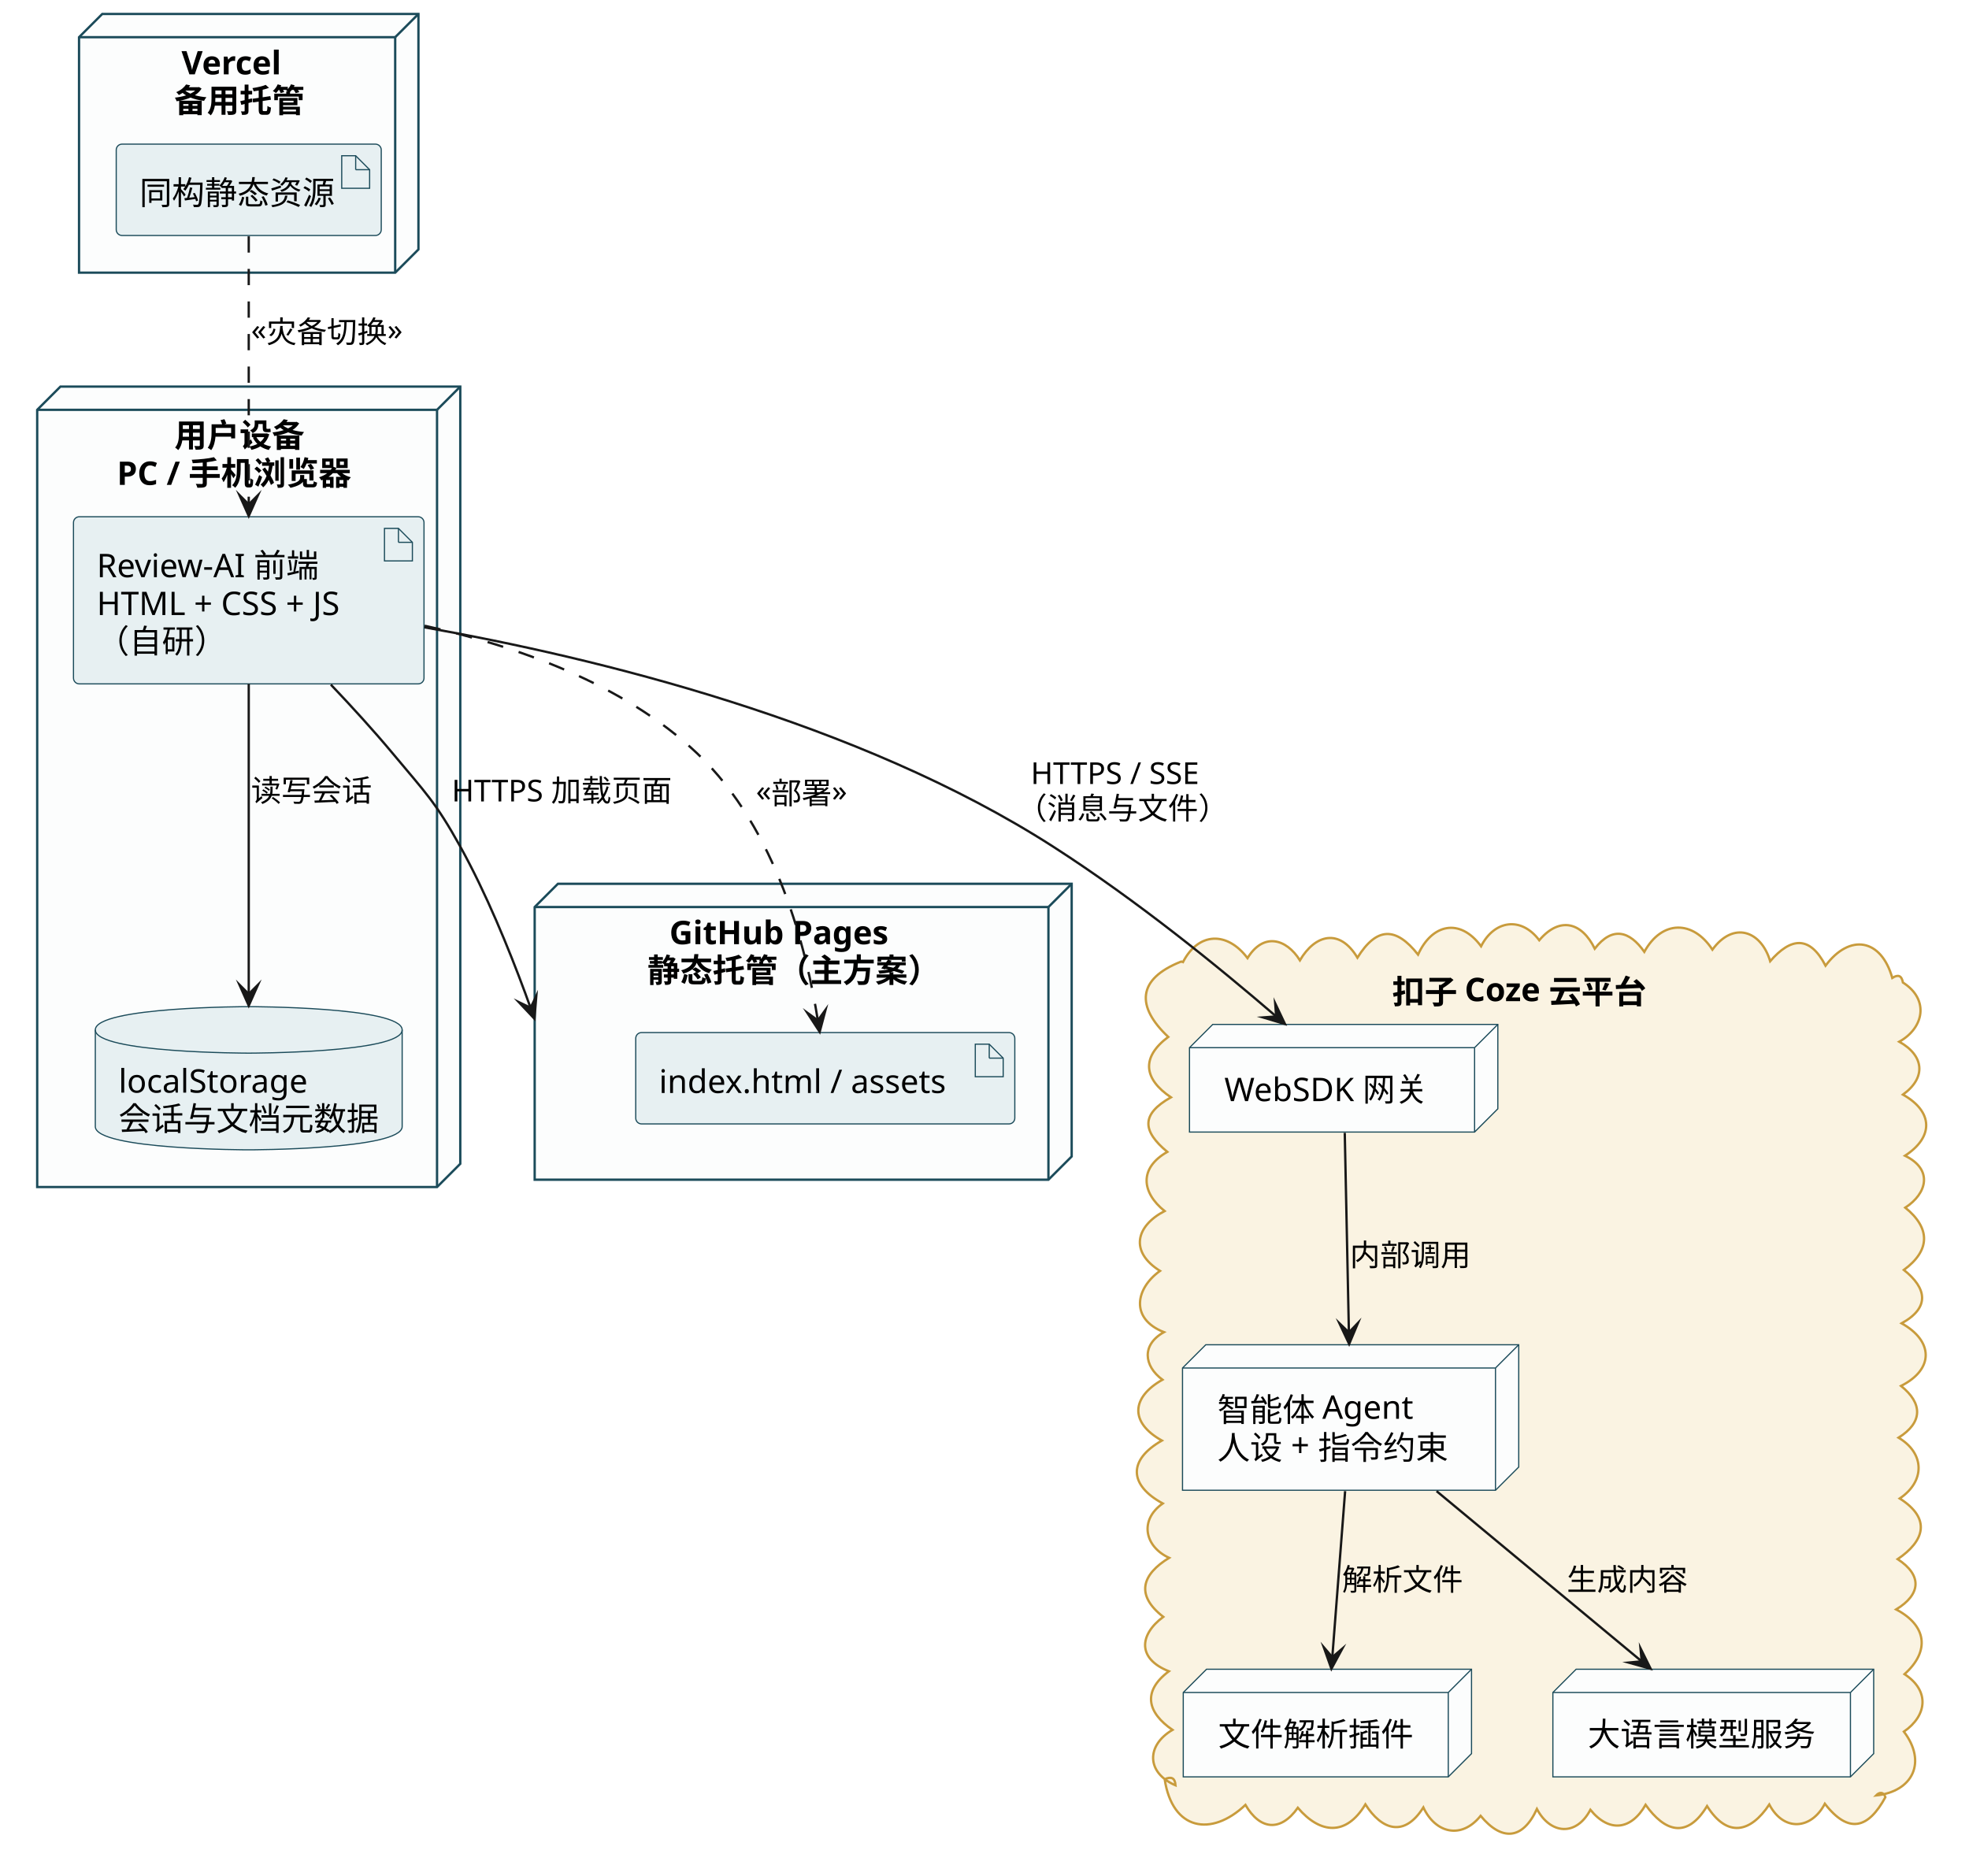
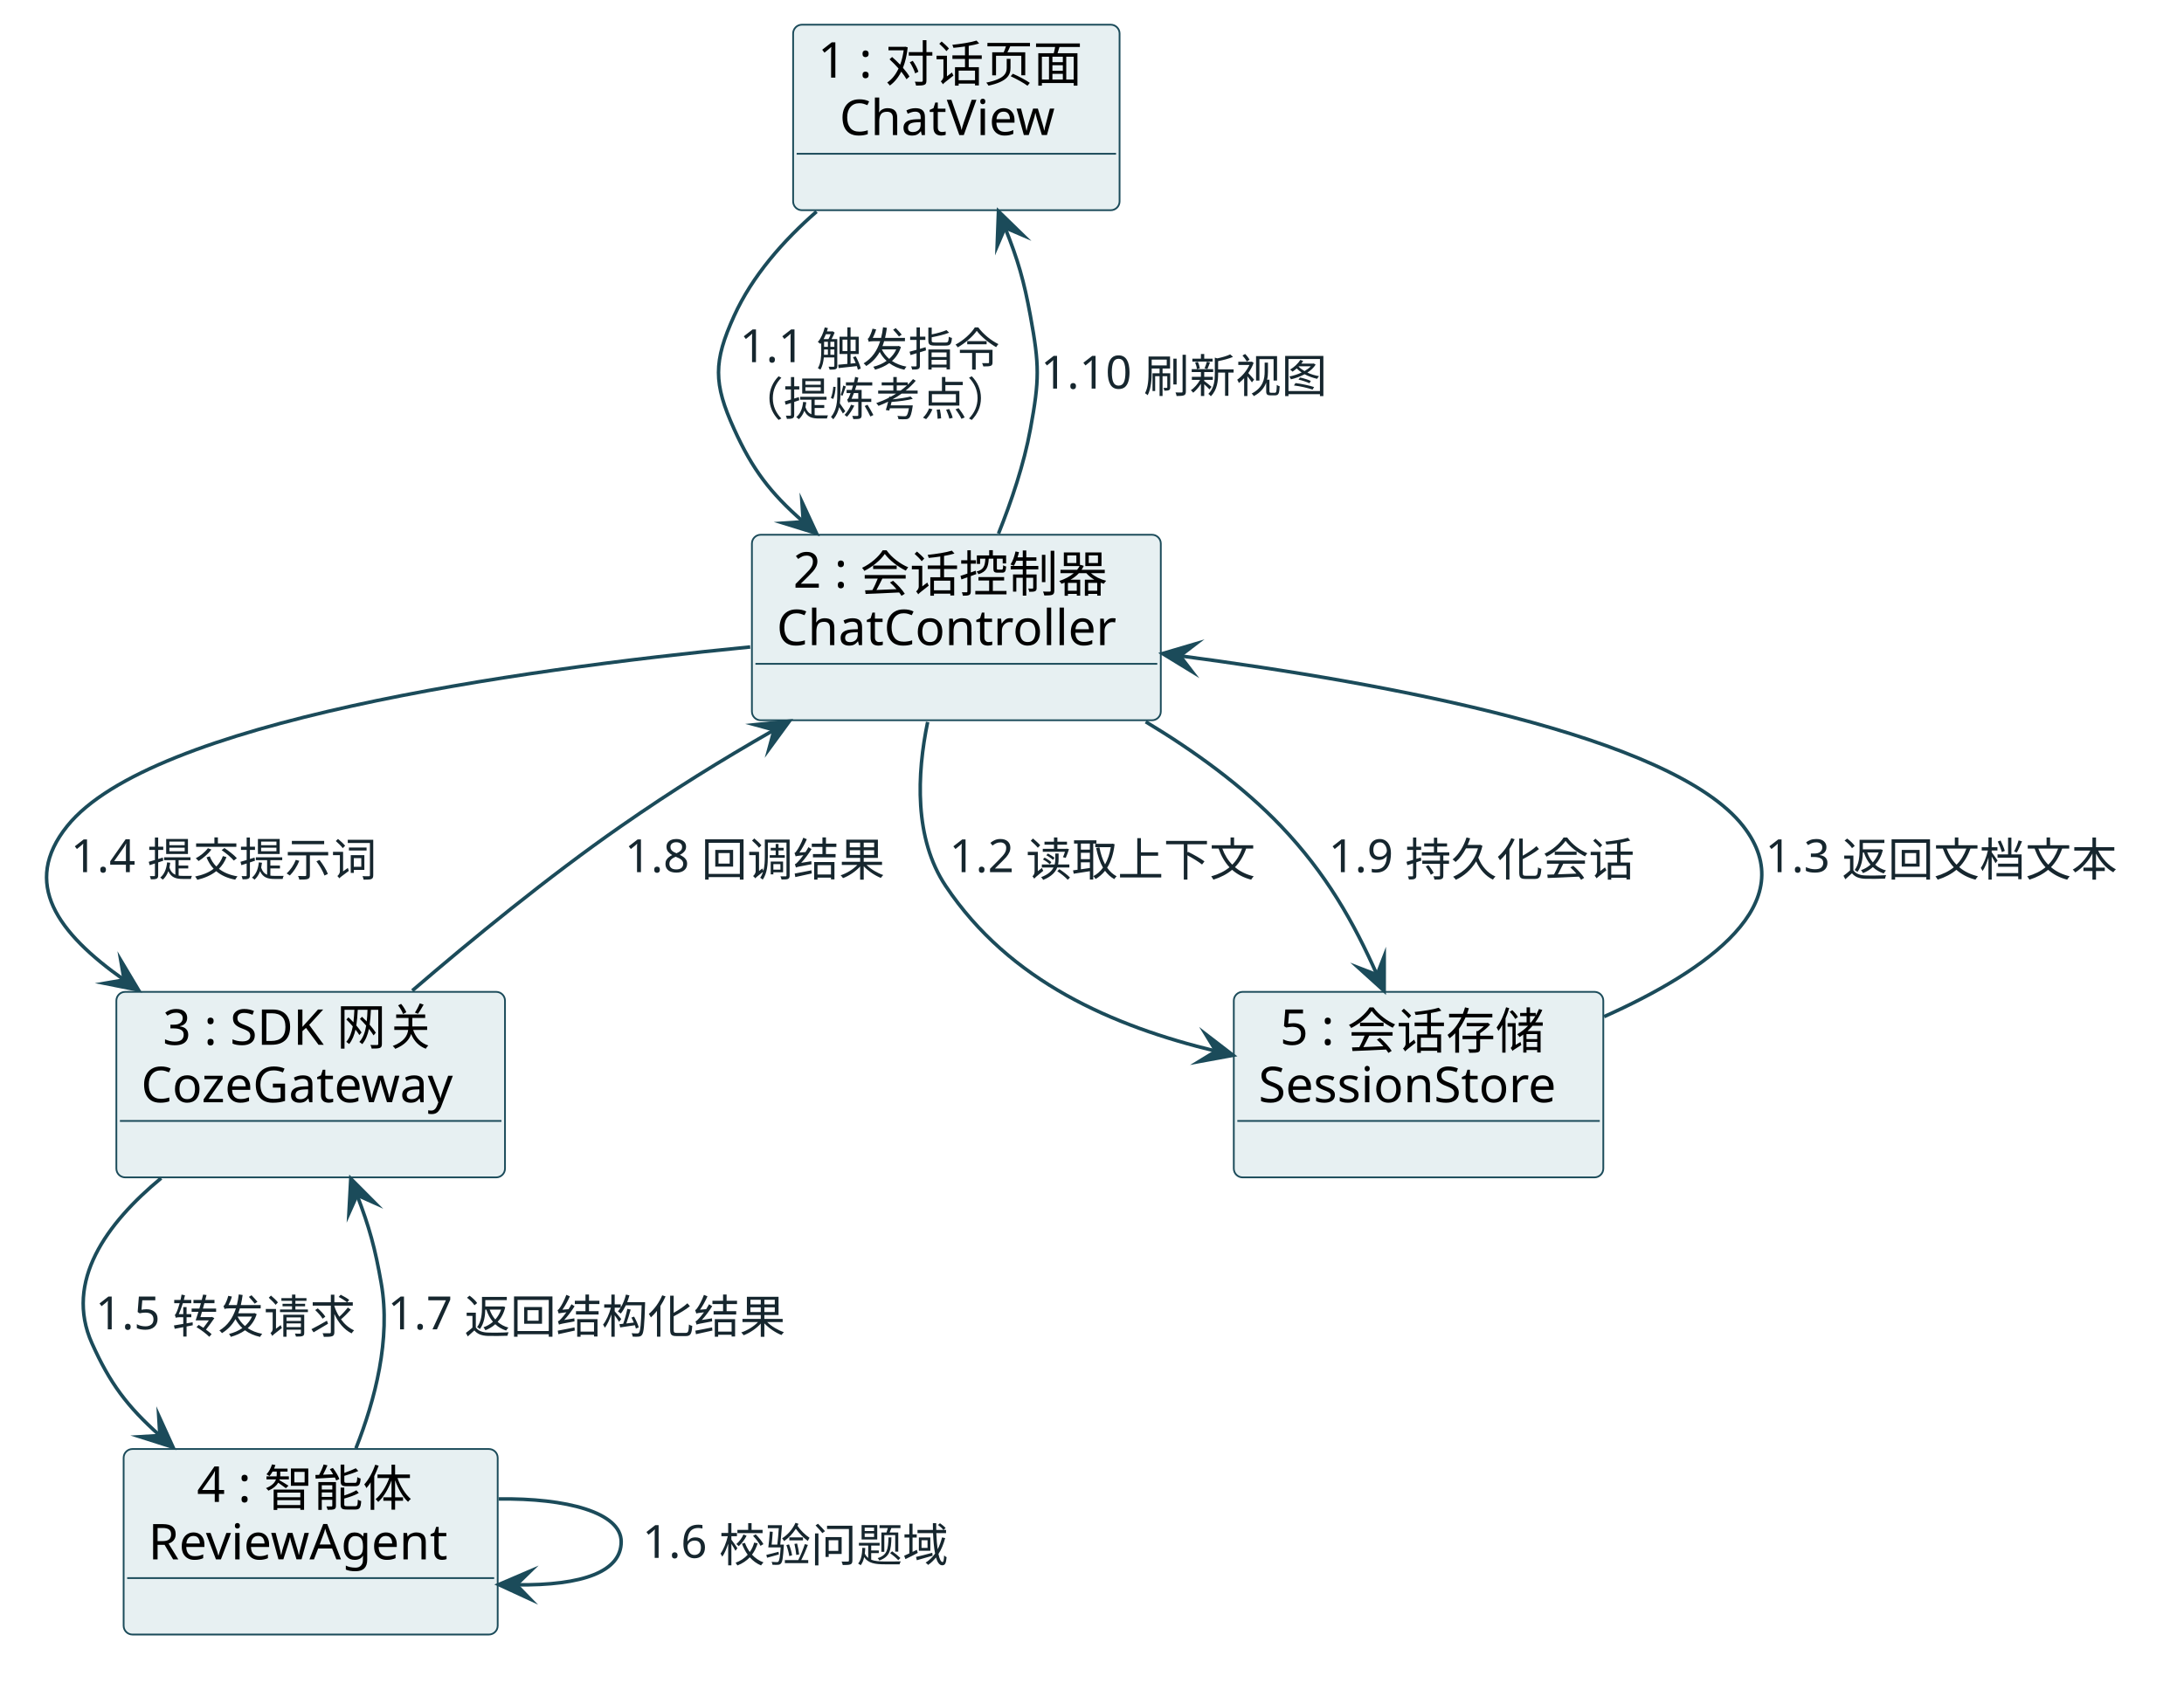
- <svg xmlns="http://www.w3.org/2000/svg" version="1.1" data-diagram-type="DESCRIPTION" style="width:847px;height:807px;background:#FFFFFF;" width="847px" height="807px" viewBox="0 0 847 807" zoomAndPan="magnify" preserveAspectRatio="none" contentStyleType="text/css">
+ <svg xmlns="http://www.w3.org/2000/svg" version="1.1" data-diagram-type="CLASS" style="width:619px;height:477px;background:#FFFFFF;" width="619px" height="477px" viewBox="0 0 619 477" zoomAndPan="magnify" preserveAspectRatio="none" contentStyleType="text/css">
  <defs />
  <g font-family="sans-serif" lengthAdjust="spacing">
-     <g class="cluster" data-qualified-name="DEV" id="ent0001" data-source-line="20">
-       <polygon points="16,176.3,26,166.3,198,166.3,198,500.64,188,510.64,16,510.64,16,176.3" fill="#FCFDFD" style="stroke:#1B4B5A;stroke-width:1;stroke-linejoin:miter;stroke-miterlimit:10;" />
-       <line x1="188" y1="176.3" x2="198" y2="166.3" style="stroke:#1B4B5A;stroke-width:1;" />
-       <line x1="16" y1="176.3" x2="188" y2="176.3" style="stroke:#1B4B5A;stroke-width:1;" />
-       <line x1="188" y1="176.3" x2="188" y2="510.64" style="stroke:#1B4B5A;stroke-width:1;" />
-       <text x="75" y="192.295" fill="#000" font-size="14" textLength="56" font-weight="700" font-family="'Microsoft YaHei'">用户设备</text>
-       <text x="50.302" y="208.592" fill="#000" font-size="14" textLength="105.396" font-weight="700" font-family="'Microsoft YaHei'">PC / 手机浏览器</text>
+     <g class="entity" data-qualified-name="UI" id="ent0001" data-source-line="13">
+       <rect x="224.79" y="7" width="92.524" height="52.594" fill="#E7F0F2" style="stroke:#1B4B5A;stroke-width:0.5;" rx="2.5" ry="2.5" />
+       <text x="231.79" y="21.995" fill="#000" font-size="14" textLength="78.524" font-family="'Microsoft YaHei'">1 : 对话页面</text>
+       <text x="237.929" y="38.292" fill="#000" font-size="14" textLength="66.247" font-family="'Microsoft YaHei'">ChatView</text>
+       <line x1="225.79" y1="43.594" x2="316.314" y2="43.594" style="stroke:#1B4B5A;stroke-width:0.5;" />
    </g>
-     <g class="cluster" data-qualified-name="GH" id="ent0004" data-source-line="25">
-       <polygon points="230,390.19,240,380.19,461,380.19,461,497.49,451,507.49,230,507.49,230,390.19" fill="#FCFDFD" style="stroke:#1B4B5A;stroke-width:1;stroke-linejoin:miter;stroke-miterlimit:10;" />
-       <line x1="451" y1="390.19" x2="461" y2="380.19" style="stroke:#1B4B5A;stroke-width:1;" />
-       <line x1="230" y1="390.19" x2="451" y2="390.19" style="stroke:#1B4B5A;stroke-width:1;" />
-       <line x1="451" y1="390.19" x2="451" y2="507.49" style="stroke:#1B4B5A;stroke-width:1;" />
-       <text x="287.94" y="406.185" fill="#000" font-size="14" textLength="107.119" font-weight="700" font-family="'Microsoft YaHei'">GitHub Pages</text>
-       <text x="278.5" y="422.482" fill="#000" font-size="14" textLength="125.999" font-weight="700" font-family="'Microsoft YaHei'">静态托管（主方案）</text>
+     <g class="entity" data-qualified-name="C" id="ent0002" data-source-line="14">
+       <rect x="213.11" y="151.6" width="115.89" height="52.594" fill="#E7F0F2" style="stroke:#1B4B5A;stroke-width:0.5;" rx="2.5" ry="2.5" />
+       <text x="224.793" y="166.595" fill="#000" font-size="14" textLength="92.524" font-family="'Microsoft YaHei'">2 : 会话控制器</text>
+       <text x="220.11" y="182.892" fill="#000" font-size="14" textLength="101.89" font-family="'Microsoft YaHei'">ChatController</text>
+       <line x1="214.11" y1="188.194" x2="328" y2="188.194" style="stroke:#1B4B5A;stroke-width:0.5;" />
    </g>
-     <g class="cluster" data-qualified-name="VC" id="ent0006" data-source-line="29">
-       <polygon points="34,16,44,6,180,6,180,107.3,170,117.3,34,117.3,34,16" fill="#FCFDFD" style="stroke:#1B4B5A;stroke-width:1;stroke-linejoin:miter;stroke-miterlimit:10;" />
-       <line x1="170" y1="16" x2="180" y2="6" style="stroke:#1B4B5A;stroke-width:1;" />
-       <line x1="34" y1="16" x2="170" y2="16" style="stroke:#1B4B5A;stroke-width:1;" />
-       <line x1="170" y1="16" x2="170" y2="117.3" style="stroke:#1B4B5A;stroke-width:1;" />
-       <text x="78.086" y="31.995" fill="#000" font-size="14" textLength="49.827" font-weight="700" font-family="'Microsoft YaHei'">Vercel</text>
-       <text x="75" y="48.292" fill="#000" font-size="14" textLength="56" font-weight="700" font-family="'Microsoft YaHei'">备用托管</text>
+     <g class="entity" data-qualified-name="G" id="ent0003" data-source-line="15">
+       <rect x="32.98" y="281.19" width="110.147" height="52.594" fill="#E7F0F2" style="stroke:#1B4B5A;stroke-width:0.5;" rx="2.5" ry="2.5" />
+       <text x="46.143" y="296.185" fill="#000" font-size="14" textLength="83.822" font-family="'Microsoft YaHei'">3 : SDK 网关</text>
+       <text x="39.98" y="312.482" fill="#000" font-size="14" textLength="96.147" font-family="'Microsoft YaHei'">CozeGateway</text>
+       <line x1="33.98" y1="317.784" x2="142.127" y2="317.784" style="stroke:#1B4B5A;stroke-width:0.5;" />
    </g>
-     <g class="cluster" data-qualified-name="COZE" id="ent0008" data-source-line="33">
-       <path d="M508.665,414.296 C515.419,400.724 527.977,400.629 536.64,412.171 C543.415,401.082 553.257,403.669 559.181,413.105 C565.756,401.943 576.246,399.197 583.919,411.971 C592.201,398.711 600.438,398.546 610.003,410.651 C615.854,397.629 627.889,394.564 637.112,407.069 C642.739,395.942 654.279,394.02 662.138,404.481 C670.977,394.053 680.473,396.768 686.012,408.101 C693.555,398.382 700.995,400.43 707.335,409.468 C714.832,395.776 728.268,395.687 736.625,408.518 C745.634,396.147 757.572,400.33 761.471,413.491 C770.272,403.371 778.371,402.157 785.291,415.408 C795.742,401.436 809.229,403.797 814,420.69 C816.539,419.072 818.035,419.657 818.578,422.666 C830.045,429.946 827.628,442.212 817,448.122 C827.642,454.065 828.79,463.487 818.587,470.883 C831.545,478.148 831.984,489.047 819.473,497.171 C831.695,503.111 828.927,513.452 819.592,519.507 C830.546,528.393 830.364,537.924 818.982,546.301 C828.773,554.098 830.422,562.405 818.02,569.272 C831.585,576.808 832.158,588.931 817.766,596.203 C827.143,603.745 827.182,611.864 816.707,618.462 C828.161,625.343 828.044,637.313 817.204,644.617 C830.868,653.306 827.865,662.88 816.322,670.716 C827.09,677.771 826.21,685.947 815.665,692.356 C828.734,699.202 830.394,710.221 819.26,720.192 C830.224,727.348 829.004,737.997 818.988,744.922 C828.9,757.925 822.985,770.684 807,772.38 C808.44,770.849 810.299,770.757 811.035,773.111 C803.695,786.629 795.233,789.133 784.993,775.937 C779.146,787.122 767.261,788.016 761.094,776.269 C753.035,788.369 743.025,790.756 734.318,776.939 C725.644,791.278 716.027,787.862 707.882,776.398 C701.668,787.285 692.222,788.482 684.132,778.538 C678.028,790.116 666.916,789.091 661.137,778.205 C654.969,791.534 646.025,792.096 636.911,781.144 C628.602,791.447 617.449,788.591 612.28,777.524 C604.033,790.648 594.321,787.175 587.347,776.206 C579.059,790.02 567.837,788.893 558.285,777.673 C550.834,788.18 542.03,787.227 535.746,776.437 C521,790.353 504.319,787.372 501,765.38 C503.804,764.154 505.434,764.718 505.683,768.021 C493.108,762.65 492.982,750.859 504.365,744.164 C493.647,736.8 491.156,727.689 502.815,718.95 C489.276,713.6 489.91,703.358 500.409,695.538 C488.239,686.074 491.315,677.263 502.924,670.156 C492.475,665.378 489.897,653.964 500.187,646.76 C485.579,638.826 485.169,628.043 499.807,619.699 C485.818,611.907 486.678,601.065 500.056,593.533 C492,587.582 490.996,578.456 500.702,573.066 C485.919,567.259 488.549,554.159 499,546.722 C485.734,538.395 488.728,527.349 500.97,520.973 C491.025,512.967 489.896,502.501 502.143,495.518 C491.425,486.6 490.639,479.393 503.696,472.048 C492.072,464.197 490.693,454.956 502.541,446.061 C488.698,433.035 489.077,421.19 508,413.69 C508.517,413.539 508.735,413.804 508.665,414.296" style="stroke:#C89B3C;stroke-width:1;" fill="#FAF3E2" />
-       <text x="598.858" y="431.685" fill="#000" font-size="14" textLength="117.284" font-weight="700" font-family="'Microsoft YaHei'">扣子 Coze 云平台</text>
+     <g class="entity" data-qualified-name="A" id="ent0004" data-source-line="16">
+       <rect x="35.04" y="410.79" width="106.019" height="52.594" fill="#E7F0F2" style="stroke:#1B4B5A;stroke-width:0.5;" rx="2.5" ry="2.5" />
+       <text x="55.787" y="425.785" fill="#000" font-size="14" textLength="64.524" font-family="'Microsoft YaHei'">4 : 智能体</text>
+       <text x="42.04" y="442.082" fill="#000" font-size="14" textLength="92.019" font-family="'Microsoft YaHei'">ReviewAgent</text>
+       <line x1="36.04" y1="447.384" x2="140.059" y2="447.384" style="stroke:#1B4B5A;stroke-width:0.5;" />
    </g>
-     <g class="entity" data-qualified-name="DEV.FE" id="ent0002" data-source-line="21">
-       <rect x="31.61" y="222.3" width="150.784" height="71.891" fill="#E7F0F2" style="stroke:#1B4B5A;stroke-width:0.5;" rx="2.5" ry="2.5" />
-       <polygon points="165.394,227.3,165.394,241.3,177.394,241.3,177.394,233.3,171.394,227.3,165.394,227.3" fill="#E7F0F2" style="stroke:#1B4B5A;stroke-width:0.5;stroke-linejoin:miter;stroke-miterlimit:10;" />
-       <line x1="171.394" y1="227.3" x2="171.394" y2="233.3" style="stroke:#1B4B5A;stroke-width:0.5;" />
-       <line x1="177.394" y1="233.3" x2="171.394" y2="233.3" style="stroke:#1B4B5A;stroke-width:0.5;" />
-       <text x="41.61" y="248.295" fill="#000" font-size="14" textLength="101.787" font-family="'Microsoft YaHei'">Review-AI 前端</text>
-       <text x="41.61" y="264.592" fill="#000" font-size="14" textLength="120.784" font-family="'Microsoft YaHei'">HTML + CSS + JS</text>
-       <text x="41.61" y="280.889" fill="#000" font-size="14" textLength="56" font-family="'Microsoft YaHei'">（自研）</text>
+     <g class="entity" data-qualified-name="S" id="ent0005" data-source-line="17">
+       <rect x="349.69" y="281.19" width="104.727" height="52.594" fill="#E7F0F2" style="stroke:#1B4B5A;stroke-width:0.5;" rx="2.5" ry="2.5" />
+       <text x="362.791" y="296.185" fill="#000" font-size="14" textLength="78.524" font-family="'Microsoft YaHei'">5 : 会话存储</text>
+       <text x="356.69" y="312.482" fill="#000" font-size="14" textLength="90.727" font-family="'Microsoft YaHei'">SessionStore</text>
+       <line x1="350.69" y1="317.784" x2="453.417" y2="317.784" style="stroke:#1B4B5A;stroke-width:0.5;" />
    </g>
-     <g class="entity" data-qualified-name="DEV.LS" id="ent0003" data-source-line="22">
-       <path d="M41,443.04 C41,433.04 107,433.04 107,433.04 C107,433.04 173,433.04 173,443.04 L173,484.634 C173,494.634 107,494.634 107,494.634 C107,494.634 41,494.634 41,484.634 L41,443.04" style="stroke:#1B4B5A;stroke-width:0.5;" fill="#E7F0F2" />
-       <path d="M41,443.04 C41,453.04 107,453.04 107,453.04 C107,453.04 173,453.04 173,443.04" style="stroke:#1B4B5A;stroke-width:0.5;" fill="none" />
-       <text x="51" y="470.035" fill="#000" font-size="14" textLength="87.397" font-family="'Microsoft YaHei'">localStorage</text>
-       <text x="51" y="486.332" fill="#000" font-size="14" textLength="112" font-family="'Microsoft YaHei'">会话与文档元数据</text>
+     <g class="link" data-entity-1="ent0001" data-entity-2="ent0002" id="lnk6" data-source-line="19" data-link-type="dependency">
+       <path d="M231.43,59.99 C222.02,68.22 213.21,78.2 208.05,89.6 C202.18,102.55 202.18,108.64 208.05,121.6 C213.21,133 218.256,139.688 227.666,147.918" style="stroke:#1B4B5A;stroke-width:1;" fill="none" id="UI-to-C" codeLine="19" />
+       <polygon points="231.43,151.21,227.289,142.274,227.666,147.918,222.022,148.296,231.43,151.21" fill="#1B4B5A" style="stroke:#1B4B5A;stroke-width:1;stroke-linejoin:miter;stroke-miterlimit:10;" />
+       <text x="209.647" y="102.667" fill="#16262E" font-size="13" textLength="76.807" font-family="'Microsoft YaHei'">1.1 触发指令</text>
+       <text x="209.05" y="117.8" fill="#16262E" font-size="13" textLength="78" font-family="'Microsoft YaHei'">（提炼考点）</text>
    </g>
-     <g class="entity" data-qualified-name="GH.STATIC" id="ent0005" data-source-line="26">
-       <rect x="273.47" y="444.19" width="163.068" height="39.297" fill="#E7F0F2" style="stroke:#1B4B5A;stroke-width:0.5;" rx="2.5" ry="2.5" />
-       <polygon points="419.538,449.19,419.538,463.19,431.538,463.19,431.538,455.19,425.538,449.19,419.538,449.19" fill="#E7F0F2" style="stroke:#1B4B5A;stroke-width:0.5;stroke-linejoin:miter;stroke-miterlimit:10;" />
-       <line x1="425.538" y1="449.19" x2="425.538" y2="455.19" style="stroke:#1B4B5A;stroke-width:0.5;" />
-       <line x1="431.538" y1="455.19" x2="425.538" y2="455.19" style="stroke:#1B4B5A;stroke-width:0.5;" />
-       <text x="283.47" y="470.185" fill="#000" font-size="14" textLength="133.068" font-family="'Microsoft YaHei'">index.html / assets</text>
+     <g class="link" data-entity-1="ent0002" data-entity-2="ent0001" id="lnk15" data-source-line="28" data-link-type="dependency">
+       <path d="M282.99,151.29 C286.66,142.13 290.22,131.6 292.05,121.6 C294.62,107.61 294.62,103.59 292.05,89.6 C290.22,79.6 288.52,73.701 284.85,64.541" style="stroke:#1B4B5A;stroke-width:1;" fill="none" id="C-to-UI" codeLine="28" />
+       <polygon points="282.99,59.9,282.624,69.742,284.85,64.541,290.05,66.767,282.99,59.9" fill="#1B4B5A" style="stroke:#1B4B5A;stroke-width:1;stroke-linejoin:miter;stroke-miterlimit:10;" />
+       <text x="294.98" y="110.167" fill="#16262E" font-size="13" textLength="85.078" font-family="'Microsoft YaHei'">1.10 刷新视图</text>
    </g>
-     <g class="entity" data-qualified-name="VC.STATIC2" id="ent0007" data-source-line="30">
-       <rect x="50" y="62" width="114" height="39.297" fill="#E7F0F2" style="stroke:#1B4B5A;stroke-width:0.5;" rx="2.5" ry="2.5" />
-       <polygon points="147,67,147,81,159,81,159,73,153,67,147,67" fill="#E7F0F2" style="stroke:#1B4B5A;stroke-width:0.5;stroke-linejoin:miter;stroke-miterlimit:10;" />
-       <line x1="153" y1="67" x2="153" y2="73" style="stroke:#1B4B5A;stroke-width:0.5;" />
-       <line x1="159" y1="73" x2="153" y2="73" style="stroke:#1B4B5A;stroke-width:0.5;" />
-       <text x="60" y="87.995" fill="#000" font-size="14" textLength="84" font-family="'Microsoft YaHei'">同构静态资源</text>
+     <g class="link" data-entity-1="ent0002" data-entity-2="ent0005" id="lnk7" data-source-line="20" data-link-type="dependency">
+       <path d="M262.92,204.68 C259.87,219.47 259.04,237.72 268.05,251.19 C286.18,278.28 315.389,290.937 344.649,297.997" style="stroke:#1B4B5A;stroke-width:1;" fill="none" id="C-to-S" codeLine="20" />
+       <polygon points="349.51,299.17,341.699,293.171,344.649,297.997,339.823,300.947,349.51,299.17" fill="#1B4B5A" style="stroke:#1B4B5A;stroke-width:1;stroke-linejoin:miter;stroke-miterlimit:10;" />
+       <text x="269.05" y="247.257" fill="#16262E" font-size="13" textLength="89.807" font-family="'Microsoft YaHei'">1.2 读取上下文</text>
    </g>
-     <g class="entity" data-qualified-name="COZE.GW" id="ent0009" data-source-line="34">
-       <polygon points="511.68,450.69,521.68,440.69,644.321,440.69,644.321,476.987,634.321,486.987,511.68,486.987,511.68,450.69" fill="#FCFDFD" style="stroke:#1B4B5A;stroke-width:0.5;stroke-linejoin:miter;stroke-miterlimit:10;" />
-       <line x1="634.321" y1="450.69" x2="644.321" y2="440.69" style="stroke:#1B4B5A;stroke-width:0.5;" />
-       <line x1="511.68" y1="450.69" x2="634.321" y2="450.69" style="stroke:#1B4B5A;stroke-width:0.5;" />
-       <line x1="634.321" y1="450.69" x2="634.321" y2="486.987" style="stroke:#1B4B5A;stroke-width:0.5;" />
-       <text x="526.68" y="473.685" fill="#000" font-size="14" textLength="92.641" font-family="'Microsoft YaHei'">WebSDK 网关</text>
+     <g class="link" data-entity-1="ent0005" data-entity-2="ent0002" id="lnk8" data-source-line="21" data-link-type="dependency">
+       <path d="M454.64,288.21 C483.85,275.14 511.14,256.03 494.05,234.19 C473.96,208.51 393.527,193.734 334.447,185.934" style="stroke:#1B4B5A;stroke-width:1;" fill="none" id="S-to-C" codeLine="21" />
+       <polygon points="329.49,185.28,337.889,190.424,334.447,185.934,338.936,182.492,329.49,185.28" fill="#1B4B5A" style="stroke:#1B4B5A;stroke-width:1;stroke-linejoin:miter;stroke-miterlimit:10;" />
+       <text x="500.33" y="247.257" fill="#16262E" font-size="13" textLength="102.807" font-family="'Microsoft YaHei'">1.3 返回文档文本</text>
    </g>
-     <g class="entity" data-qualified-name="COZE.AG" id="ent0010" data-source-line="35">
-       <polygon points="508.68,588.49,518.68,578.49,653.31,578.49,653.31,631.084,643.31,641.084,508.68,641.084,508.68,588.49" fill="#FCFDFD" style="stroke:#1B4B5A;stroke-width:0.5;stroke-linejoin:miter;stroke-miterlimit:10;" />
-       <line x1="643.31" y1="588.49" x2="653.31" y2="578.49" style="stroke:#1B4B5A;stroke-width:0.5;" />
-       <line x1="508.68" y1="588.49" x2="643.31" y2="588.49" style="stroke:#1B4B5A;stroke-width:0.5;" />
-       <line x1="643.31" y1="588.49" x2="643.31" y2="641.084" style="stroke:#1B4B5A;stroke-width:0.5;" />
-       <text x="523.68" y="611.485" fill="#000" font-size="14" textLength="87.889" font-family="'Microsoft YaHei'">智能体 Agent</text>
-       <text x="523.68" y="627.782" fill="#000" font-size="14" textLength="104.63" font-family="'Microsoft YaHei'">人设 + 指令约束</text>
+     <g class="link" data-entity-1="ent0002" data-entity-2="ent0005" id="lnk14" data-source-line="27" data-link-type="dependency">
+       <path d="M324.72,204.62 C338.3,212.79 352.11,222.73 363.05,234.19 C375.85,247.6 383.684,261.469 390.284,276.359" style="stroke:#1B4B5A;stroke-width:1;" fill="none" id="C-to-S-1" codeLine="27" />
+       <polygon points="392.31,280.93,392.32,271.081,390.284,276.359,385.006,274.323,392.31,280.93" fill="#1B4B5A" style="stroke:#1B4B5A;stroke-width:1;stroke-linejoin:miter;stroke-miterlimit:10;" />
+       <text x="376.54" y="247.257" fill="#16262E" font-size="13" textLength="89.807" font-family="'Microsoft YaHei'">1.9 持久化会话</text>
    </g>
-     <g class="entity" data-qualified-name="COZE.PL" id="ent0011" data-source-line="36">
-       <polygon points="509,728.08,519,718.08,633,718.08,633,754.377,623,764.377,509,764.377,509,728.08" fill="#FCFDFD" style="stroke:#1B4B5A;stroke-width:0.5;stroke-linejoin:miter;stroke-miterlimit:10;" />
-       <line x1="623" y1="728.08" x2="633" y2="718.08" style="stroke:#1B4B5A;stroke-width:0.5;" />
-       <line x1="509" y1="728.08" x2="623" y2="728.08" style="stroke:#1B4B5A;stroke-width:0.5;" />
-       <line x1="623" y1="728.08" x2="623" y2="764.377" style="stroke:#1B4B5A;stroke-width:0.5;" />
-       <text x="524" y="751.075" fill="#000" font-size="14" textLength="84" font-family="'Microsoft YaHei'">文件解析插件</text>
+     <g class="link" data-entity-1="ent0002" data-entity-2="ent0003" id="lnk9" data-source-line="22" data-link-type="dependency">
+       <path d="M212.63,183.41 C145.91,189.92 42.88,204.57 19.05,234.19 C6,250.42 16.267,264.434 35.187,277.804" style="stroke:#1B4B5A;stroke-width:1;" fill="none" id="C-to-G" codeLine="22" />
+       <polygon points="39.27,280.69,34.228,272.229,35.187,277.804,29.612,278.763,39.27,280.69" fill="#1B4B5A" style="stroke:#1B4B5A;stroke-width:1;stroke-linejoin:miter;stroke-miterlimit:10;" />
+       <text x="20.05" y="247.257" fill="#16262E" font-size="13" textLength="89.807" font-family="'Microsoft YaHei'">1.4 提交提示词</text>
    </g>
-     <g class="entity" data-qualified-name="COZE.LLM" id="ent0012" data-source-line="37">
-       <polygon points="668,728.08,678,718.08,806,718.08,806,754.377,796,764.377,668,764.377,668,728.08" fill="#FCFDFD" style="stroke:#1B4B5A;stroke-width:0.5;stroke-linejoin:miter;stroke-miterlimit:10;" />
-       <line x1="796" y1="728.08" x2="806" y2="718.08" style="stroke:#1B4B5A;stroke-width:0.5;" />
-       <line x1="668" y1="728.08" x2="796" y2="728.08" style="stroke:#1B4B5A;stroke-width:0.5;" />
-       <line x1="796" y1="728.08" x2="796" y2="764.377" style="stroke:#1B4B5A;stroke-width:0.5;" />
-       <text x="683" y="751.075" fill="#000" font-size="14" textLength="98" font-family="'Microsoft YaHei'">大语言模型服务</text>
+     <g class="link" data-entity-1="ent0003" data-entity-2="ent0002" id="lnk13" data-source-line="26" data-link-type="dependency">
+       <path d="M116.86,280.84 C133.61,266.43 155.43,248.53 176.05,234.19 C191.09,223.74 203.873,215.838 219.403,206.928" style="stroke:#1B4B5A;stroke-width:1;" fill="none" id="G-to-C" codeLine="26" />
+       <polygon points="223.74,204.44,213.943,205.449,219.403,206.928,217.924,212.388,223.74,204.44" fill="#1B4B5A" style="stroke:#1B4B5A;stroke-width:1;stroke-linejoin:miter;stroke-miterlimit:10;" />
+       <text x="177.05" y="247.257" fill="#16262E" font-size="13" textLength="76.807" font-family="'Microsoft YaHei'">1.8 回调结果</text>
    </g>
-     <g class="link" data-entity-1="ent0002" data-entity-2="ent0005" id="lnk13" data-source-line="40" data-link-type="dependency">
-       <path d="M182.65,269.18 C221.92,277.85 268.19,294.03 300,324.19 C334.57,356.98 347.07,409.323 351.81,438.953" style="stroke:#181818;stroke-width:1;stroke-dasharray:7,7;" fill="none" id="FE-to-STATIC" />
-       <polygon points="352.6,443.89,355.128,434.371,351.81,438.953,347.229,435.635,352.6,443.89" fill="#181818" style="stroke:#181818;stroke-width:1;stroke-linejoin:miter;stroke-miterlimit:10;" />
-       <text x="325.19" y="344.757" fill="#000" font-size="13" textLength="41.907" font-family="'Microsoft YaHei'">«部署»</text>
+     <g class="link" data-entity-1="ent0003" data-entity-2="ent0004" id="lnk10" data-source-line="23" data-link-type="dependency">
+       <path d="M45.67,334 C30.2,346.8 18.21,363.28 26.05,380.79 C31.12,392.11 36.041,398.74 45.311,406.97" style="stroke:#1B4B5A;stroke-width:1;" fill="none" id="G-to-A" codeLine="23" />
+       <polygon points="49.05,410.29,44.975,401.324,45.311,406.97,39.664,407.306,49.05,410.29" fill="#1B4B5A" style="stroke:#1B4B5A;stroke-width:1;stroke-linejoin:miter;stroke-miterlimit:10;" />
+       <text x="27.05" y="376.857" fill="#16262E" font-size="13" textLength="76.807" font-family="'Microsoft YaHei'">1.5 转发请求</text>
    </g>
-     <g class="link" data-entity-1="ent0007" data-entity-2="ent0002" id="lnk14" data-source-line="41" data-link-type="dependency">
-       <path d="M107,101.67 C107,130.48 107,180.68 107,216.98" style="stroke:#181818;stroke-width:1;stroke-dasharray:7,7;" fill="none" id="STATIC2-to-FE" />
-       <polygon points="107,221.98,111,212.98,107,216.98,103,212.98,107,221.98" fill="#181818" style="stroke:#181818;stroke-width:1;stroke-linejoin:miter;stroke-miterlimit:10;" />
-       <text x="108" y="146.367" fill="#000" font-size="13" textLength="67.907" font-family="'Microsoft YaHei'">«灾备切换»</text>
+     <g class="link" data-entity-1="ent0004" data-entity-2="ent0003" id="lnk12" data-source-line="25" data-link-type="dependency">
+       <path d="M100.88,410.59 C106.31,396.87 110.82,379.56 108.05,363.79 C106.31,353.83 104.703,347.981 101.203,338.811" style="stroke:#1B4B5A;stroke-width:1;" fill="none" id="A-to-G" codeLine="25" />
+       <polygon points="99.42,334.14,98.892,343.975,101.203,338.811,106.366,341.122,99.42,334.14" fill="#1B4B5A" style="stroke:#1B4B5A;stroke-width:1;stroke-linejoin:miter;stroke-miterlimit:10;" />
+       <text x="109.89" y="376.857" fill="#16262E" font-size="13" textLength="115.807" font-family="'Microsoft YaHei'">1.7 返回结构化结果</text>
    </g>
-     <g class="link" data-entity-1="ent0002" data-entity-2="ent0004" id="lnk15" data-source-line="42" data-link-type="dependency">
-       <path d="M142.33,294.52 C151.29,303.93 160.72,314.25 169,324.19 C183.06,341.06 187.35,344.99 198,364.19 C209.11,384.235 218.843,408.008 225.925,427.194 C226.81,429.592 227.654,431.919 228.454,434.157 C228.854,435.277 229.243,436.374 229.621,437.448 C229.715,437.716 228.155,433.264 228.248,433.53" style="stroke:#181818;stroke-width:1;" fill="none" id="FE-to-GH" />
-       <polygon points="229.902,438.248,230.699,428.431,228.248,433.53,223.15,431.078,229.902,438.248" fill="#181818" style="stroke:#181818;stroke-width:1;stroke-linejoin:miter;stroke-miterlimit:10;" />
-       <text x="194.31" y="344.757" fill="#000" font-size="13" textLength="97.881" font-family="'Microsoft YaHei'">HTTPS 加载页面</text>
-     </g>
-     <g class="link" data-entity-1="ent0002" data-entity-2="ent0009" id="lnk16" data-source-line="43" data-link-type="dependency">
-       <path d="M182.56,269.86 C256.25,282.92 369.16,310.34 453,364.19 C489.52,387.65 524.47,416.179 548.97,437.259" style="stroke:#181818;stroke-width:1;" fill="none" id="FE-to-GW" />
-       <polygon points="552.76,440.52,548.547,431.618,548.97,437.259,543.329,437.682,552.76,440.52" fill="#181818" style="stroke:#181818;stroke-width:1;stroke-linejoin:miter;stroke-miterlimit:10;" />
-       <text x="443.375" y="337.257" fill="#000" font-size="13" textLength="79.111" font-family="'Microsoft YaHei'">HTTPS / SSE</text>
-       <text x="437.43" y="352.39" fill="#000" font-size="13" textLength="91" font-family="'Microsoft YaHei'">（消息与文件）</text>
-     </g>
-     <g class="link" data-entity-1="ent0009" data-entity-2="ent0010" id="lnk17" data-source-line="44" data-link-type="dependency">
-       <path d="M578.47,487.33 C578.98,511.77 579.685,545.941 580.255,573.171" style="stroke:#181818;stroke-width:1;" fill="none" id="GW-to-AG" />
-       <polygon points="580.36,578.17,584.171,569.088,580.255,573.171,576.173,569.256,580.36,578.17" fill="#181818" style="stroke:#181818;stroke-width:1;stroke-linejoin:miter;stroke-miterlimit:10;" />
-       <text x="580.68" y="544.557" fill="#000" font-size="13" textLength="52" font-family="'Microsoft YaHei'">内部调用</text>
-     </g>
-     <g class="link" data-entity-1="ent0010" data-entity-2="ent0011" id="lnk18" data-source-line="45" data-link-type="dependency">
-       <path d="M578.63,641.46 C576.82,664.94 574.745,691.785 573.115,712.895" style="stroke:#181818;stroke-width:1;" fill="none" id="AG-to-PL" />
-       <polygon points="572.73,717.88,577.411,709.215,573.115,712.895,569.435,708.599,572.73,717.88" fill="#181818" style="stroke:#181818;stroke-width:1;stroke-linejoin:miter;stroke-miterlimit:10;" />
-       <text x="577.3" y="684.147" fill="#000" font-size="13" textLength="52" font-family="'Microsoft YaHei'">解析文件</text>
-     </g>
-     <g class="link" data-entity-1="ent0010" data-entity-2="ent0012" id="lnk19" data-source-line="46" data-link-type="dependency">
-       <path d="M617.97,641.46 C646.26,664.94 680.772,693.577 706.212,714.687" style="stroke:#181818;stroke-width:1;" fill="none" id="AG-to-LLM" />
-       <polygon points="710.06,717.88,705.688,709.055,706.212,714.687,700.58,715.211,710.06,717.88" fill="#181818" style="stroke:#181818;stroke-width:1;stroke-linejoin:miter;stroke-miterlimit:10;" />
-       <text x="673.97" y="684.147" fill="#000" font-size="13" textLength="52" font-family="'Microsoft YaHei'">生成内容</text>
-     </g>
-     <g class="link" data-entity-1="ent0002" data-entity-2="ent0003" id="lnk20" data-source-line="47" data-link-type="dependency">
-       <path d="M107,294.25 C107,333.24 107,390.65 107,427.61" style="stroke:#181818;stroke-width:1;" fill="none" id="FE-to-LS" />
-       <polygon points="107,432.61,111,423.61,107,427.61,103,423.61,107,432.61" fill="#181818" style="stroke:#181818;stroke-width:1;stroke-linejoin:miter;stroke-miterlimit:10;" />
-       <text x="108" y="344.757" fill="#000" font-size="13" textLength="52" font-family="'Microsoft YaHei'">读写会话</text>
+     <g class="link" data-entity-1="ent0004" data-entity-2="ent0004" id="lnk11" data-source-line="24" data-link-type="dependency">
+       <path d="M141.33,424.95 C160.46,424.68 176.06,428.73 176.06,437.08 C176.06,445.44 165.46,449.548 146.33,449.288" style="stroke:#1B4B5A;stroke-width:1;" fill="none" id="A-to-A" codeLine="24" />
+       <polygon points="141.33,449.22,150.275,453.342,146.33,449.288,150.384,445.343,141.33,449.22" fill="#1B4B5A" style="stroke:#1B4B5A;stroke-width:1;stroke-linejoin:miter;stroke-miterlimit:10;" />
+       <text x="182.06" y="441.647" fill="#16262E" font-size="13" textLength="89.807" font-family="'Microsoft YaHei'">1.6 校验问题域</text>
    </g>
  </g>
</svg>
